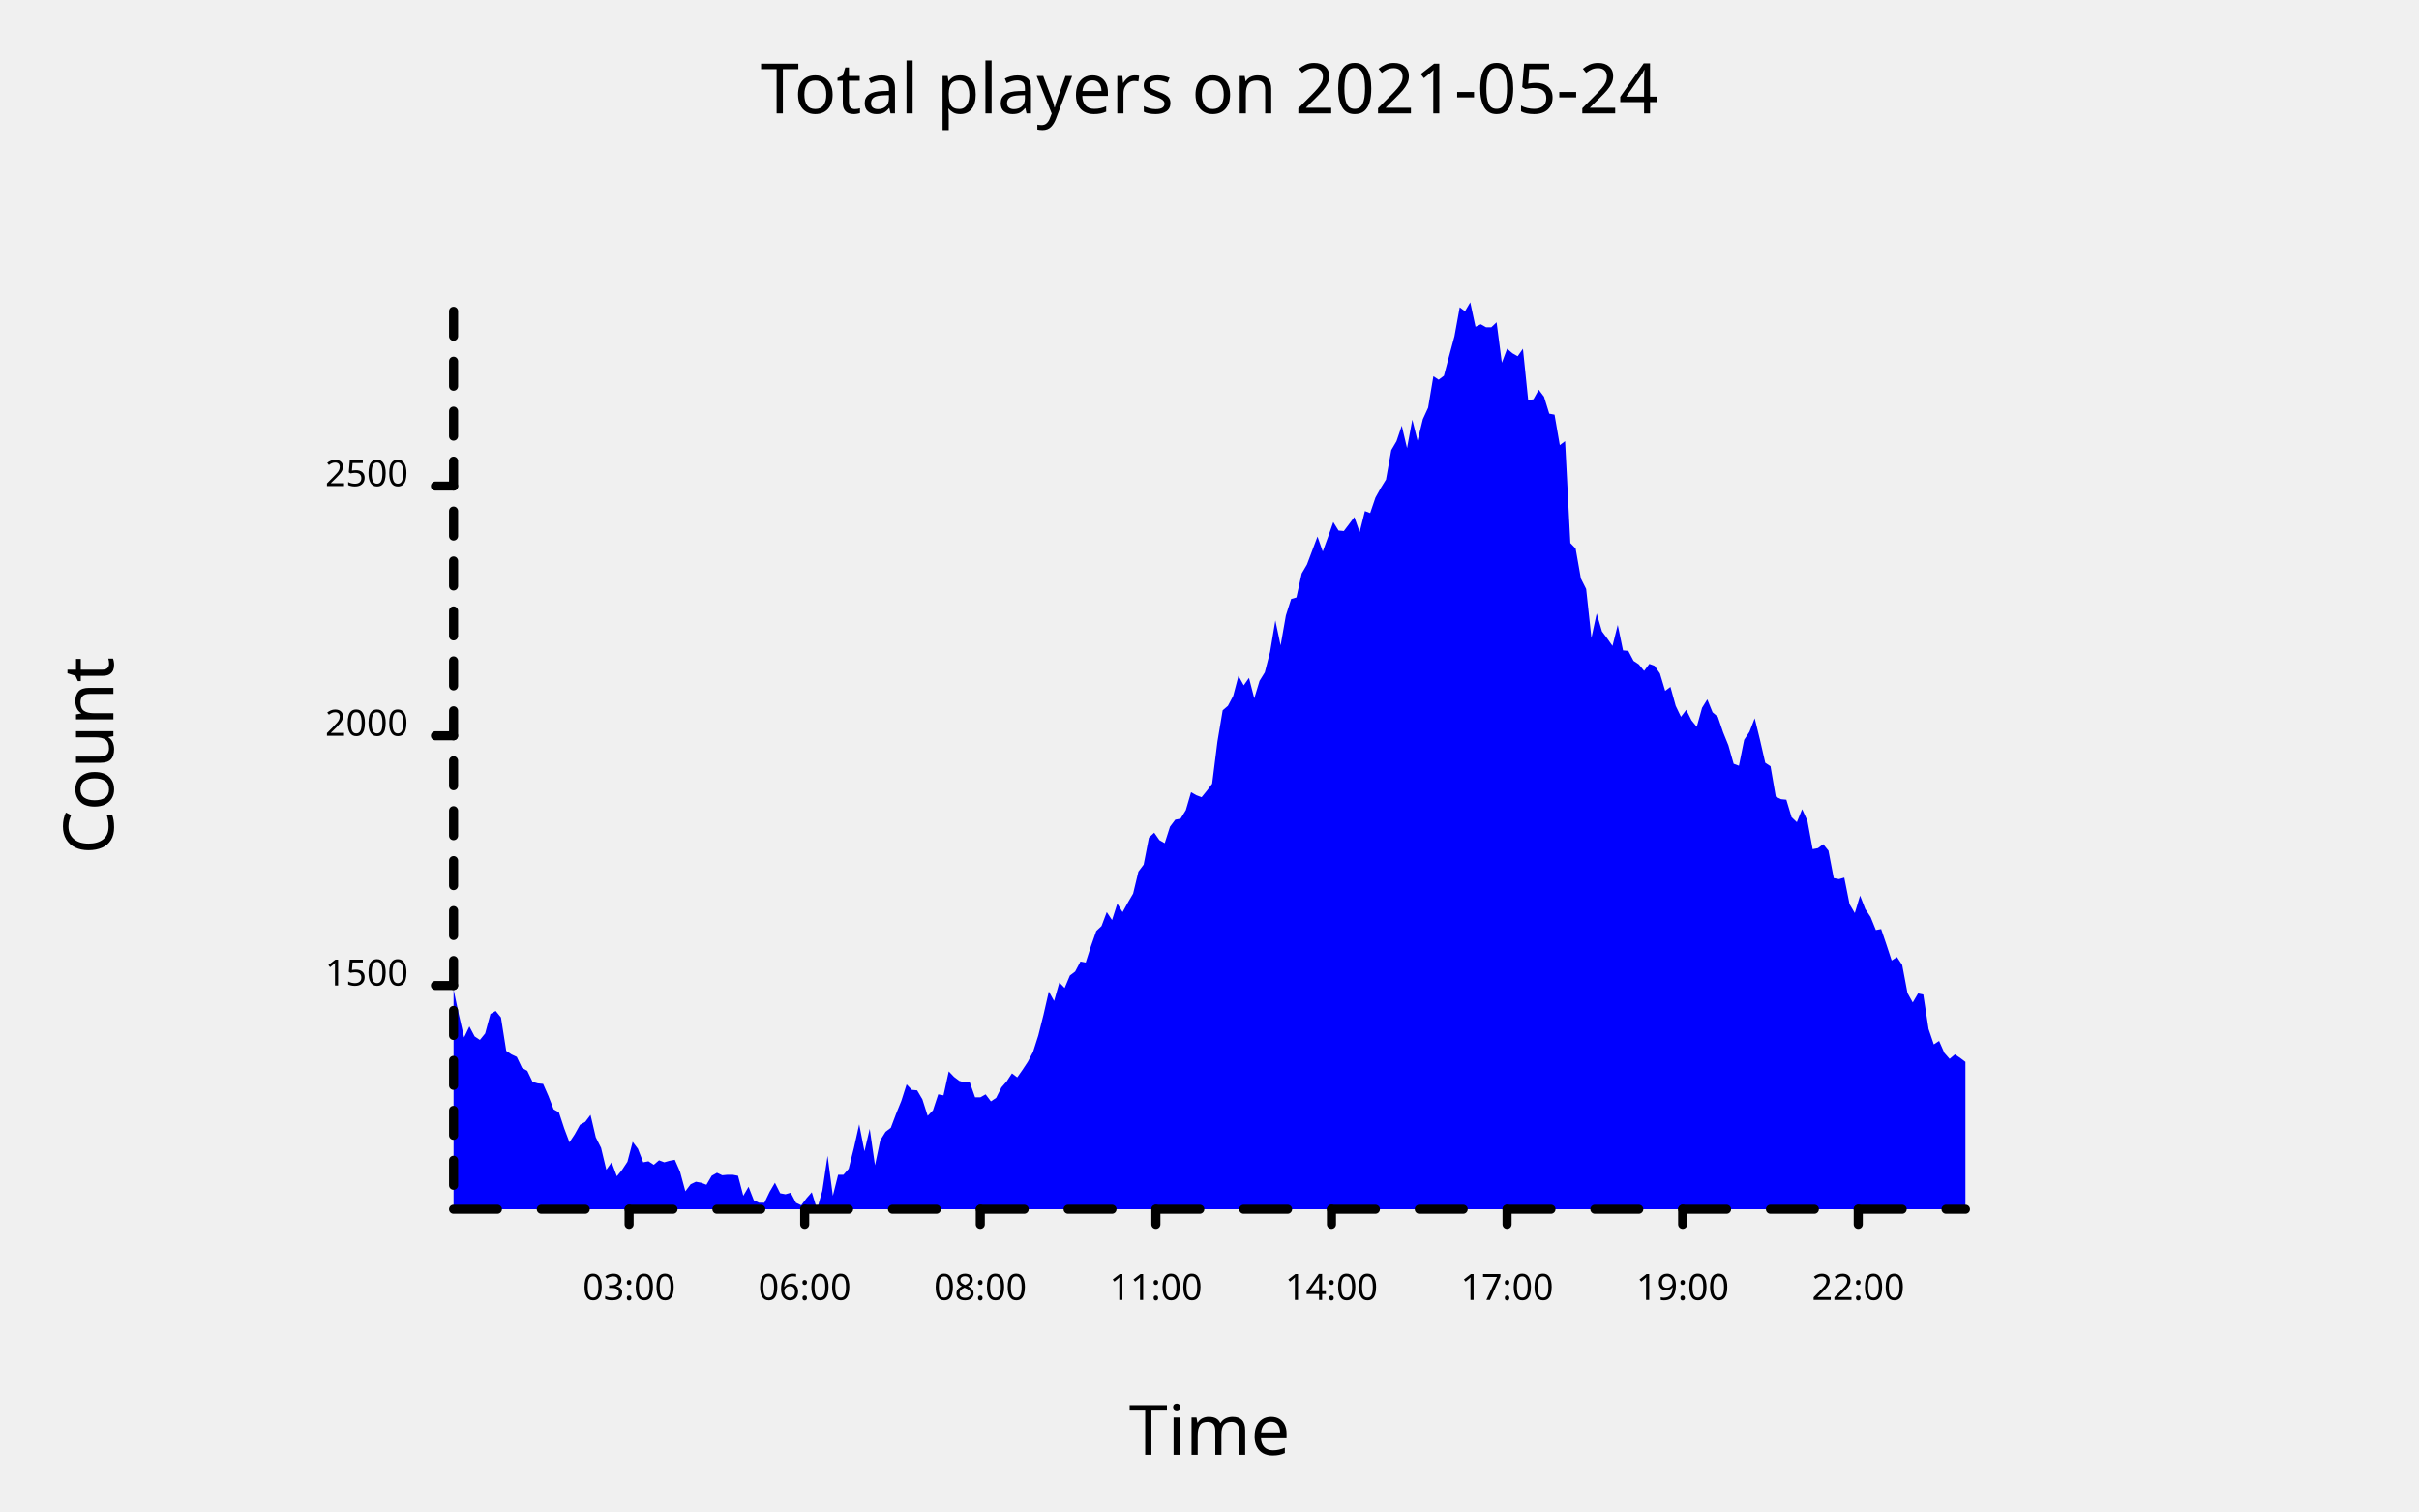
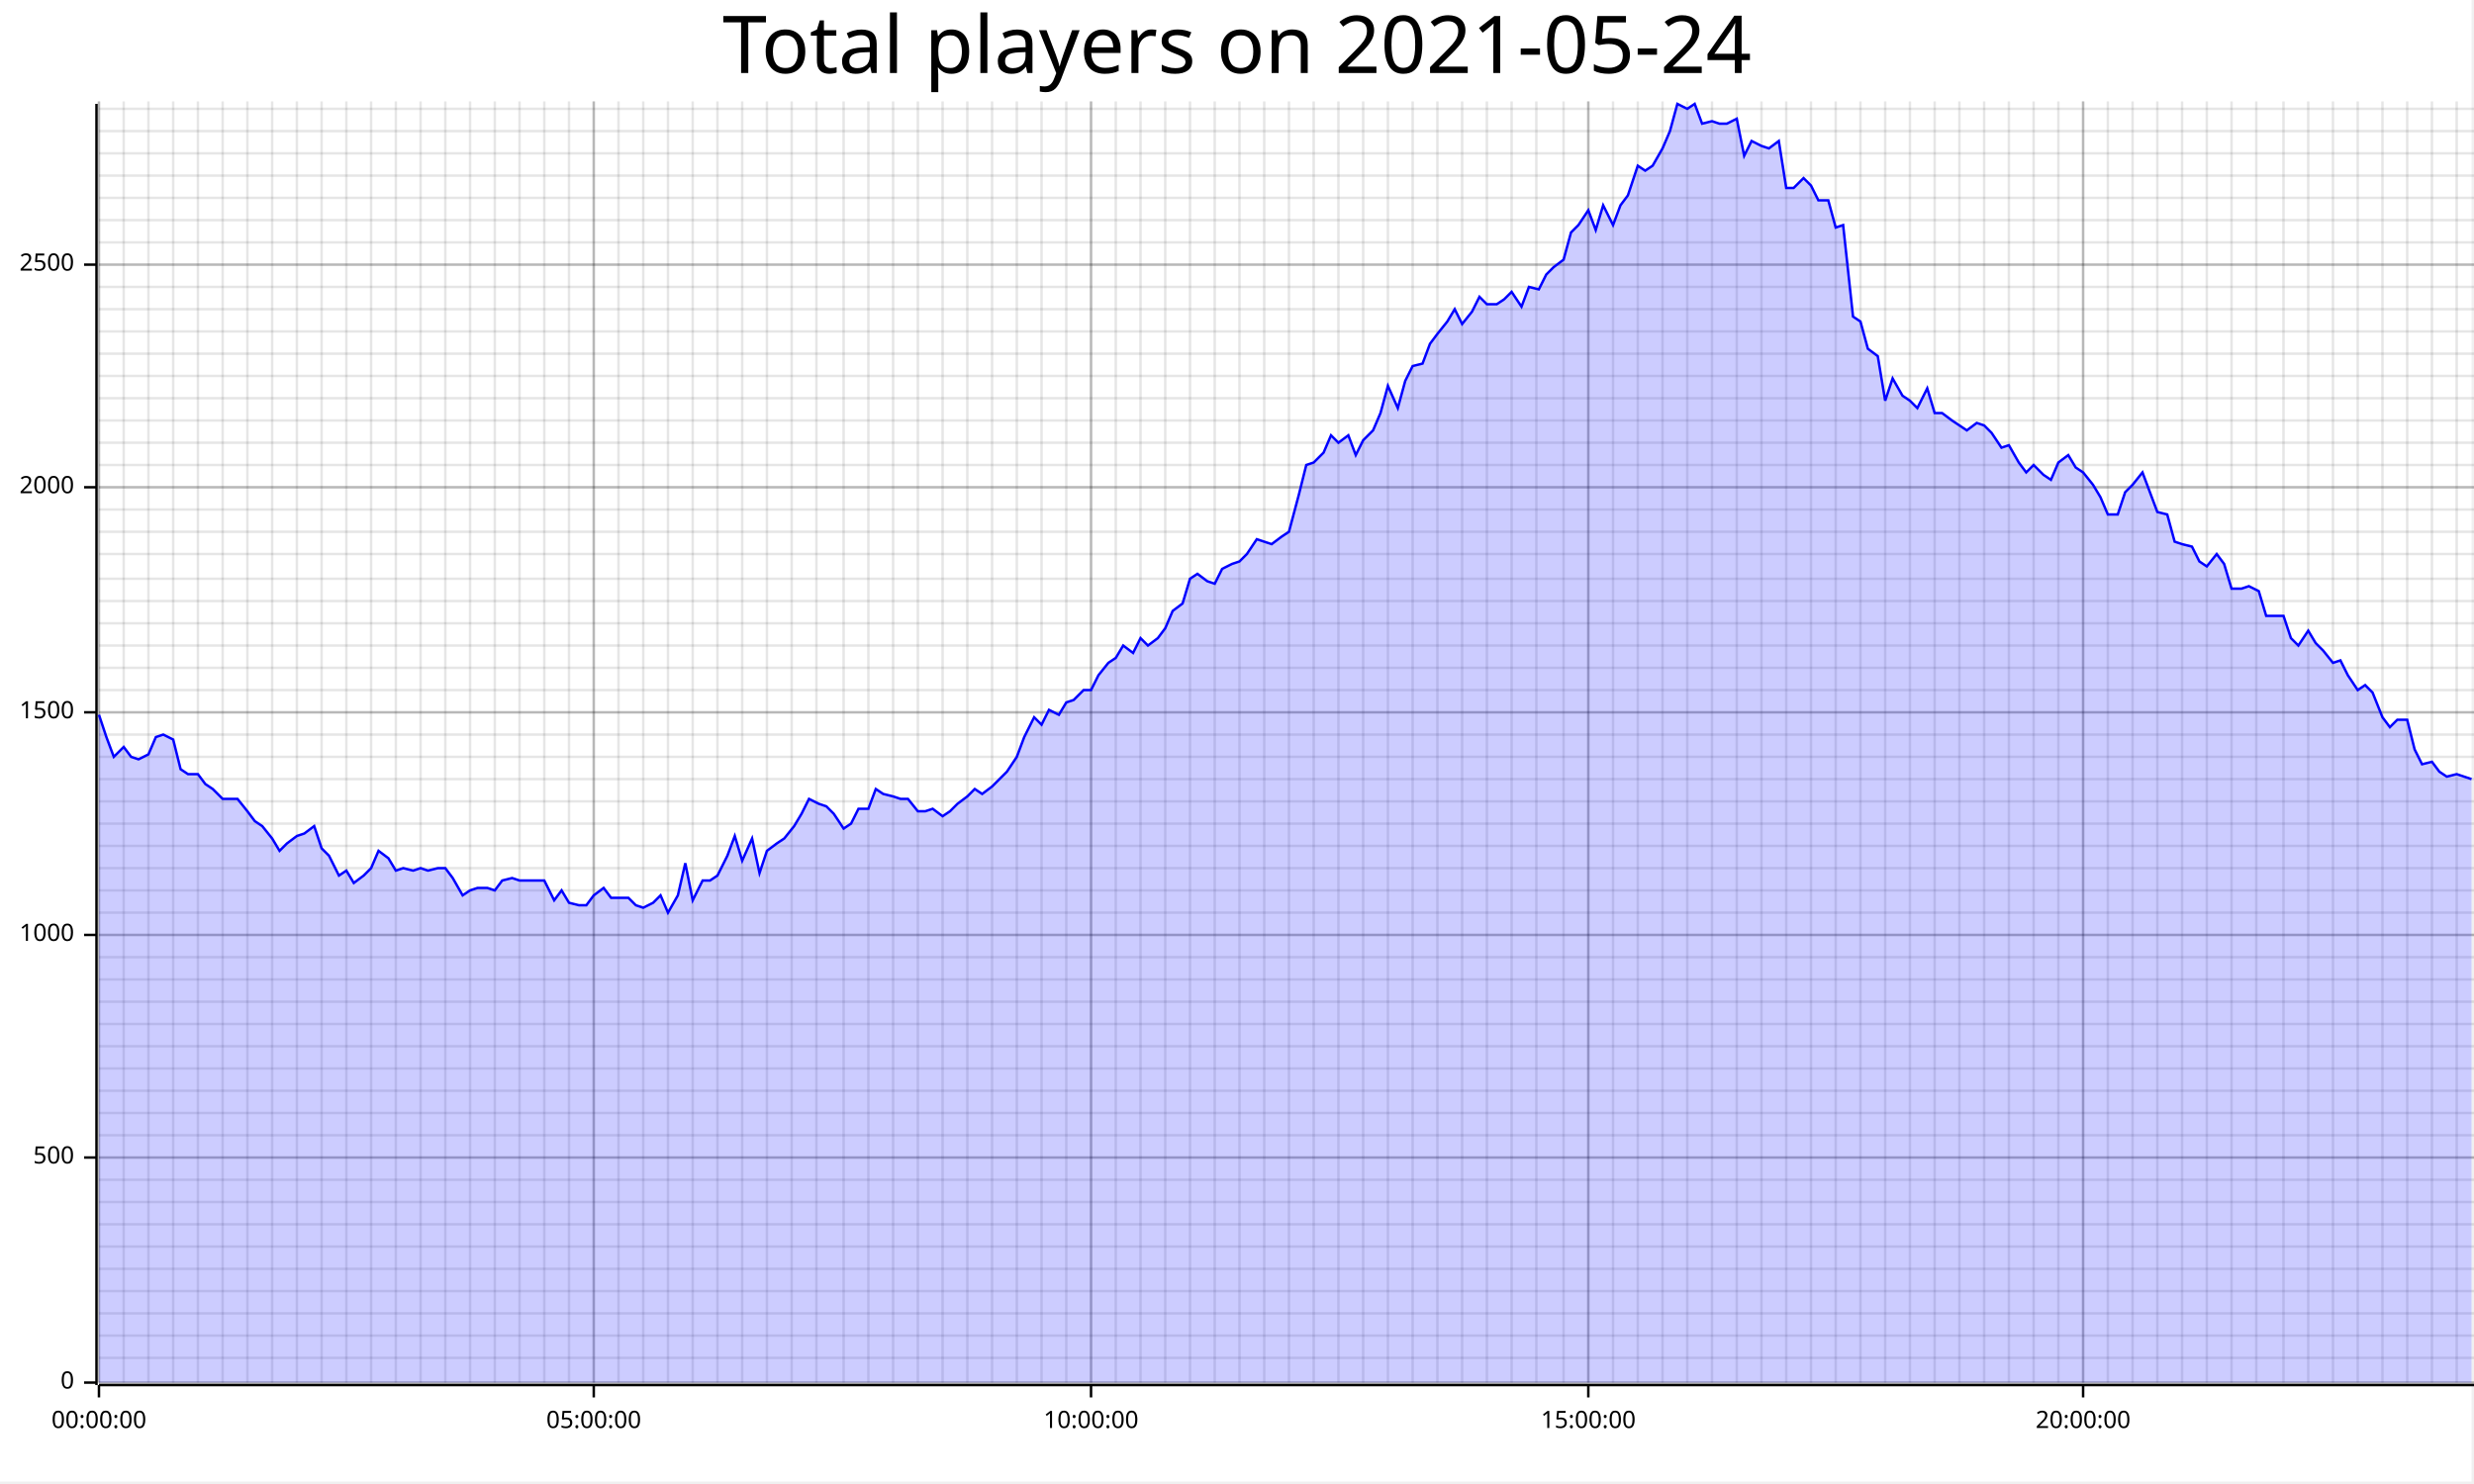
- <svg xmlns="http://www.w3.org/2000/svg" class="poloto" width="800" height="500" viewBox="0 0 800 500">
-   <style>.poloto { stroke-linecap:round; stroke-linejoin:round; font-family: 'Tahoma', sans-serif; background-color: AliceBlue;} .poloto_scatter{stroke-width:7} .poloto_line{stroke-width:2} .poloto_text{fill: black;} .poloto_axis_lines{stroke: black;stroke-width:3;fill:none;stroke-dasharray:none} .poloto0stroke{stroke:  blue;} .poloto1stroke{stroke:  red;} .poloto2stroke{stroke:  green;} .poloto3stroke{stroke:  gold;} .poloto4stroke{stroke:  aqua;} .poloto5stroke{stroke:  lime;} .poloto6stroke{stroke:  orange;} .poloto7stroke{stroke:  chocolate;} .poloto0fill{fill:blue;} .poloto1fill{fill:red;} .poloto2fill{fill:green;} .poloto3fill{fill:gold;} .poloto4fill{fill:aqua;} .poloto5fill{fill:lime;} .poloto6fill{fill:orange;} .poloto7fill{fill:chocolate;}</style>
-   <text class="poloto_text poloto_legend_text" alignment-baseline="middle" text-anchor="start" font-size="large" x="675" y="100" />
-   <path class="poloto_linefill poloto0fill" d=" M 150 400 L 150 327.313 L 151.742 335.573 L 153.484 343.172 L 155.226 339.537 L 156.969 342.841 L 158.711 343.998 L 160.453 341.85 L 162.195 335.407 L 163.937 334.416 L 165.679 336.564 L 167.422 347.632 L 169.164 348.789 L 170.906 349.615 L 172.648 353.249 L 174.39 354.24 L 176.132 357.874 L 177.875 358.37 L 179.617 358.535 L 181.359 362.5 L 183.101 366.96 L 184.843 367.952 L 186.585 373.238 L 188.328 377.863 L 190.07 375.22 L 191.812 372.081 L 193.554 371.09 L 195.296 368.778 L 197.038 376.211 L 198.78 379.681 L 200.523 386.949 L 202.265 384.471 L 204.007 389.097 L 205.749 386.949 L 207.491 384.306 L 209.233 377.698 L 210.976 380.011 L 212.718 384.471 L 214.46 384.141 L 216.202 385.297 L 217.944 383.811 L 219.686 384.471 L 221.429 383.976 L 223.171 383.645 L 224.913 387.61 L 226.655 394.053 L 228.397 391.74 L 230.139 390.914 L 231.882 391.244 L 233.624 391.905 L 235.366 388.932 L 237.108 387.941 L 238.85 388.767 L 240.592 388.601 L 242.334 388.601 L 244.077 388.932 L 245.819 395.54 L 247.561 392.566 L 249.303 397.026 L 251.045 397.852 L 252.787 397.852 L 254.53 394.218 L 256.272 391.244 L 258.014 394.714 L 259.756 395.044 L 261.498 394.548 L 263.24 397.852 L 264.983 398.678 L 266.725 396.366 L 268.467 394.383 L 270.209 400 L 271.951 393.888 L 273.693 382.324 L 275.436 395.54 L 277.178 388.601 L 278.92 388.601 L 280.662 386.619 L 282.404 379.681 L 284.146 371.916 L 285.889 380.837 L 287.631 373.403 L 289.373 385.463 L 291.115 377.203 L 292.857 374.394 L 294.599 373.073 L 296.341 368.447 L 298.084 364.152 L 299.826 358.7 L 301.568 360.518 L 303.31 360.683 L 305.052 363.656 L 306.794 369.108 L 308.537 367.291 L 310.279 362.004 L 312.021 362.335 L 313.763 354.405 L 315.505 356.222 L 317.247 357.544 L 318.99 358.04 L 320.732 358.04 L 322.474 362.996 L 324.216 362.996 L 325.958 362.004 L 327.7 364.317 L 329.443 363.161 L 331.185 359.692 L 332.927 357.709 L 334.669 355.066 L 336.411 356.388 L 338.153 353.91 L 339.895 351.267 L 341.638 347.963 L 343.38 342.511 L 345.122 335.573 L 346.864 327.974 L 348.606 331.112 L 350.348 325 L 352.091 326.817 L 353.833 322.687 L 355.575 321.366 L 357.317 318.062 L 359.059 318.392 L 360.801 312.941 L 362.544 307.985 L 364.286 306.333 L 366.028 301.707 L 367.77 304.35 L 369.512 298.899 L 371.254 301.707 L 372.997 298.568 L 374.739 295.595 L 376.481 288.326 L 378.223 286.013 L 379.965 277.093 L 381.707 275.441 L 383.449 277.919 L 385.192 278.91 L 386.934 273.458 L 388.676 271.145 L 390.418 270.815 L 392.16 268.007 L 393.902 262.059 L 395.645 263.051 L 397.387 263.711 L 399.129 261.564 L 400.871 259.251 L 402.613 245.374 L 404.355 234.967 L 406.098 233.48 L 407.84 230.176 L 409.582 223.568 L 411.324 226.707 L 413.066 224.229 L 414.808 231.002 L 416.551 225.22 L 418.293 222.412 L 420.035 215.639 L 421.777 205.231 L 423.519 213.491 L 425.261 203.579 L 427.003 198.128 L 428.746 197.632 L 430.488 189.703 L 432.23 186.729 L 433.972 182.104 L 435.714 177.478 L 437.456 182.434 L 439.199 177.643 L 440.941 172.687 L 442.683 175.496 L 444.425 175.661 L 446.167 173.348 L 447.909 171.035 L 449.652 175.991 L 451.394 169.053 L 453.136 169.714 L 454.878 164.593 L 456.62 161.454 L 458.362 158.645 L 460.105 148.899 L 461.847 145.925 L 463.589 140.804 L 465.331 148.238 L 467.073 138.822 L 468.815 145.76 L 470.557 138.656 L 472.3 134.857 L 474.042 124.449 L 475.784 125.606 L 477.526 124.284 L 479.268 117.676 L 481.01 111.233 L 482.753 101.652 L 484.495 102.974 L 486.237 100 L 487.979 108.095 L 489.721 107.269 L 491.463 108.26 L 493.206 108.26 L 494.948 106.608 L 496.69 119.989 L 498.432 115.363 L 500.174 116.85 L 501.916 117.841 L 503.659 115.363 L 505.401 132.379 L 507.143 132.048 L 508.885 128.91 L 510.627 131.222 L 512.369 136.839 L 514.111 137.17 L 515.854 147.247 L 517.596 145.925 L 519.338 179.626 L 521.08 181.443 L 522.822 191.355 L 524.564 194.824 L 526.307 211.013 L 528.049 202.919 L 529.791 208.866 L 531.533 211.178 L 533.275 213.656 L 535.017 206.718 L 536.76 215.143 L 538.502 215.308 L 540.244 218.612 L 541.986 219.769 L 543.728 221.916 L 545.47 219.604 L 547.213 220.264 L 548.955 222.742 L 550.697 228.524 L 552.439 227.203 L 554.181 233.48 L 555.923 237.115 L 557.666 234.802 L 559.408 238.271 L 561.15 240.419 L 562.892 234.141 L 564.634 231.333 L 566.376 235.628 L 568.118 237.115 L 569.861 242.236 L 571.603 246.531 L 573.345 252.643 L 575.087 253.304 L 576.829 244.714 L 578.571 242.07 L 580.314 237.61 L 582.056 244.714 L 583.798 252.313 L 585.54 253.469 L 587.282 263.546 L 589.024 264.372 L 590.767 264.537 L 592.509 270.319 L 594.251 271.971 L 595.993 267.676 L 597.735 271.476 L 599.477 280.892 L 601.22 280.562 L 602.962 279.24 L 604.704 281.388 L 606.446 290.474 L 608.188 290.804 L 609.93 290.308 L 611.672 299.064 L 613.415 302.037 L 615.157 296.256 L 616.899 300.716 L 618.641 303.359 L 620.383 307.654 L 622.125 307.324 L 623.868 312.445 L 625.61 317.731 L 627.352 316.575 L 629.094 319.218 L 630.836 328.469 L 632.578 331.608 L 634.321 328.634 L 636.063 328.965 L 637.805 340.363 L 639.547 345.485 L 641.289 344.328 L 643.031 348.293 L 644.774 350.275 L 646.516 348.789 L 648.258 349.945 L 650 351.267 L 650 400 Z" />
-   <text class="poloto_labels poloto_text poloto_title" alignment-baseline="start" text-anchor="middle" font-size="x-large" x="400" y="37.5">Total players on 2021-05-24</text>
-   <text class="poloto_labels poloto_text poloto_xname" alignment-baseline="start" text-anchor="middle" font-size="x-large" x="400" y="481.25">Time</text>
-   <text class="poloto_labels poloto_text poloto_yname" alignment-baseline="start" text-anchor="middle" font-size="x-large" transform="rotate(-90,37.5,250)" x="37.5" y="250">Count</text>
-   <line class="poloto_axis_lines" stroke="black" x1="208.049" x2="208.049" y1="400" y2="405" />
-   <text class="poloto_tick_labels poloto_text" alignment-baseline="start" text-anchor="middle" x="208.049" y="430"> 03:00</text>
-   <line class="poloto_axis_lines" stroke="black" x1="266.121" x2="266.121" y1="400" y2="405" />
-   <text class="poloto_tick_labels poloto_text" alignment-baseline="start" text-anchor="middle" x="266.121" y="430"> 06:00</text>
-   <line class="poloto_axis_lines" stroke="black" x1="324.193" x2="324.193" y1="400" y2="405" />
-   <text class="poloto_tick_labels poloto_text" alignment-baseline="start" text-anchor="middle" x="324.193" y="430"> 08:00</text>
-   <line class="poloto_axis_lines" stroke="black" x1="382.265" x2="382.265" y1="400" y2="405" />
-   <text class="poloto_tick_labels poloto_text" alignment-baseline="start" text-anchor="middle" x="382.265" y="430"> 11:00</text>
-   <line class="poloto_axis_lines" stroke="black" x1="440.337" x2="440.337" y1="400" y2="405" />
-   <text class="poloto_tick_labels poloto_text" alignment-baseline="start" text-anchor="middle" x="440.337" y="430"> 14:00</text>
-   <line class="poloto_axis_lines" stroke="black" x1="498.409" x2="498.409" y1="400" y2="405" />
-   <text class="poloto_tick_labels poloto_text" alignment-baseline="start" text-anchor="middle" x="498.409" y="430"> 17:00</text>
-   <line class="poloto_axis_lines" stroke="black" x1="556.481" x2="556.481" y1="400" y2="405" />
-   <text class="poloto_tick_labels poloto_text" alignment-baseline="start" text-anchor="middle" x="556.481" y="430"> 19:00</text>
-   <line class="poloto_axis_lines" stroke="black" x1="614.553" x2="614.553" y1="400" y2="405" />
-   <text class="poloto_tick_labels poloto_text" alignment-baseline="start" text-anchor="middle" x="614.553" y="430"> 22:00</text>
-   <line class="poloto_axis_lines" stroke="black" x1="150" x2="144" y1="325.991" y2="325.991" />
-   <text class="poloto_tick_labels poloto_text" alignment-baseline="middle" text-anchor="end" x="135" y="325.991"> 1500</text>
-   <line class="poloto_axis_lines" stroke="black" x1="150" x2="144" y1="243.392" y2="243.392" />
-   <text class="poloto_tick_labels poloto_text" alignment-baseline="middle" text-anchor="end" x="135" y="243.392"> 2000</text>
-   <line class="poloto_axis_lines" stroke="black" x1="150" x2="144" y1="160.793" y2="160.793" />
-   <text class="poloto_tick_labels poloto_text" alignment-baseline="middle" text-anchor="end" x="135" y="160.793"> 2500</text>
-   <path stroke="black" fill="none" class="poloto_axis_lines" style="stroke-dasharray:14.518;stroke-dashoffset:-58.049;" d=" M 150 400 L 650 400" />
-   <path stroke="black" fill="none" class="poloto_axis_lines" style="stroke-dasharray:8.26;stroke-dashoffset:-74.009;" d=" M 150 400 L 150 100" />
+ <svg xmlns="http://www.w3.org/2000/svg" width="1000" height="600" viewBox="0 0 1000 600">
+   <rect x="0" y="0" width="999" height="599" opacity="1" fill="#FFFFFF" stroke="none" />
+   <text x="500" y="5" dy="0.76em" text-anchor="middle" font-family="sans-serif" font-size="32.258" opacity="1" fill="#000000">
+ Total players on 2021-05-24
+ </text>
+   <line opacity="0.1" stroke="#000000" stroke-width="1" x1="40" y1="559" x2="40" y2="41" />
+   <line opacity="0.1" stroke="#000000" stroke-width="1" x1="50" y1="559" x2="50" y2="41" />
+   <line opacity="0.1" stroke="#000000" stroke-width="1" x1="60" y1="559" x2="60" y2="41" />
+   <line opacity="0.1" stroke="#000000" stroke-width="1" x1="70" y1="559" x2="70" y2="41" />
+   <line opacity="0.1" stroke="#000000" stroke-width="1" x1="80" y1="559" x2="80" y2="41" />
+   <line opacity="0.1" stroke="#000000" stroke-width="1" x1="90" y1="559" x2="90" y2="41" />
+   <line opacity="0.1" stroke="#000000" stroke-width="1" x1="100" y1="559" x2="100" y2="41" />
+   <line opacity="0.1" stroke="#000000" stroke-width="1" x1="110" y1="559" x2="110" y2="41" />
+   <line opacity="0.1" stroke="#000000" stroke-width="1" x1="120" y1="559" x2="120" y2="41" />
+   <line opacity="0.1" stroke="#000000" stroke-width="1" x1="130" y1="559" x2="130" y2="41" />
+   <line opacity="0.1" stroke="#000000" stroke-width="1" x1="140" y1="559" x2="140" y2="41" />
+   <line opacity="0.1" stroke="#000000" stroke-width="1" x1="150" y1="559" x2="150" y2="41" />
+   <line opacity="0.1" stroke="#000000" stroke-width="1" x1="160" y1="559" x2="160" y2="41" />
+   <line opacity="0.1" stroke="#000000" stroke-width="1" x1="170" y1="559" x2="170" y2="41" />
+   <line opacity="0.1" stroke="#000000" stroke-width="1" x1="180" y1="559" x2="180" y2="41" />
+   <line opacity="0.1" stroke="#000000" stroke-width="1" x1="190" y1="559" x2="190" y2="41" />
+   <line opacity="0.1" stroke="#000000" stroke-width="1" x1="200" y1="559" x2="200" y2="41" />
+   <line opacity="0.1" stroke="#000000" stroke-width="1" x1="210" y1="559" x2="210" y2="41" />
+   <line opacity="0.1" stroke="#000000" stroke-width="1" x1="220" y1="559" x2="220" y2="41" />
+   <line opacity="0.1" stroke="#000000" stroke-width="1" x1="230" y1="559" x2="230" y2="41" />
+   <line opacity="0.1" stroke="#000000" stroke-width="1" x1="240" y1="559" x2="240" y2="41" />
+   <line opacity="0.1" stroke="#000000" stroke-width="1" x1="250" y1="559" x2="250" y2="41" />
+   <line opacity="0.1" stroke="#000000" stroke-width="1" x1="260" y1="559" x2="260" y2="41" />
+   <line opacity="0.1" stroke="#000000" stroke-width="1" x1="270" y1="559" x2="270" y2="41" />
+   <line opacity="0.1" stroke="#000000" stroke-width="1" x1="280" y1="559" x2="280" y2="41" />
+   <line opacity="0.1" stroke="#000000" stroke-width="1" x1="290" y1="559" x2="290" y2="41" />
+   <line opacity="0.1" stroke="#000000" stroke-width="1" x1="300" y1="559" x2="300" y2="41" />
+   <line opacity="0.1" stroke="#000000" stroke-width="1" x1="310" y1="559" x2="310" y2="41" />
+   <line opacity="0.1" stroke="#000000" stroke-width="1" x1="320" y1="559" x2="320" y2="41" />
+   <line opacity="0.1" stroke="#000000" stroke-width="1" x1="330" y1="559" x2="330" y2="41" />
+   <line opacity="0.1" stroke="#000000" stroke-width="1" x1="341" y1="559" x2="341" y2="41" />
+   <line opacity="0.1" stroke="#000000" stroke-width="1" x1="351" y1="559" x2="351" y2="41" />
+   <line opacity="0.1" stroke="#000000" stroke-width="1" x1="361" y1="559" x2="361" y2="41" />
+   <line opacity="0.1" stroke="#000000" stroke-width="1" x1="371" y1="559" x2="371" y2="41" />
+   <line opacity="0.1" stroke="#000000" stroke-width="1" x1="381" y1="559" x2="381" y2="41" />
+   <line opacity="0.1" stroke="#000000" stroke-width="1" x1="391" y1="559" x2="391" y2="41" />
+   <line opacity="0.1" stroke="#000000" stroke-width="1" x1="401" y1="559" x2="401" y2="41" />
+   <line opacity="0.1" stroke="#000000" stroke-width="1" x1="411" y1="559" x2="411" y2="41" />
+   <line opacity="0.1" stroke="#000000" stroke-width="1" x1="421" y1="559" x2="421" y2="41" />
+   <line opacity="0.1" stroke="#000000" stroke-width="1" x1="431" y1="559" x2="431" y2="41" />
+   <line opacity="0.1" stroke="#000000" stroke-width="1" x1="441" y1="559" x2="441" y2="41" />
+   <line opacity="0.1" stroke="#000000" stroke-width="1" x1="451" y1="559" x2="451" y2="41" />
+   <line opacity="0.1" stroke="#000000" stroke-width="1" x1="461" y1="559" x2="461" y2="41" />
+   <line opacity="0.1" stroke="#000000" stroke-width="1" x1="471" y1="559" x2="471" y2="41" />
+   <line opacity="0.1" stroke="#000000" stroke-width="1" x1="481" y1="559" x2="481" y2="41" />
+   <line opacity="0.1" stroke="#000000" stroke-width="1" x1="491" y1="559" x2="491" y2="41" />
+   <line opacity="0.1" stroke="#000000" stroke-width="1" x1="501" y1="559" x2="501" y2="41" />
+   <line opacity="0.1" stroke="#000000" stroke-width="1" x1="511" y1="559" x2="511" y2="41" />
+   <line opacity="0.1" stroke="#000000" stroke-width="1" x1="521" y1="559" x2="521" y2="41" />
+   <line opacity="0.1" stroke="#000000" stroke-width="1" x1="531" y1="559" x2="531" y2="41" />
+   <line opacity="0.1" stroke="#000000" stroke-width="1" x1="541" y1="559" x2="541" y2="41" />
+   <line opacity="0.1" stroke="#000000" stroke-width="1" x1="551" y1="559" x2="551" y2="41" />
+   <line opacity="0.1" stroke="#000000" stroke-width="1" x1="561" y1="559" x2="561" y2="41" />
+   <line opacity="0.1" stroke="#000000" stroke-width="1" x1="571" y1="559" x2="571" y2="41" />
+   <line opacity="0.1" stroke="#000000" stroke-width="1" x1="581" y1="559" x2="581" y2="41" />
+   <line opacity="0.1" stroke="#000000" stroke-width="1" x1="591" y1="559" x2="591" y2="41" />
+   <line opacity="0.1" stroke="#000000" stroke-width="1" x1="601" y1="559" x2="601" y2="41" />
+   <line opacity="0.1" stroke="#000000" stroke-width="1" x1="611" y1="559" x2="611" y2="41" />
+   <line opacity="0.1" stroke="#000000" stroke-width="1" x1="621" y1="559" x2="621" y2="41" />
+   <line opacity="0.1" stroke="#000000" stroke-width="1" x1="632" y1="559" x2="632" y2="41" />
+   <line opacity="0.1" stroke="#000000" stroke-width="1" x1="642" y1="559" x2="642" y2="41" />
+   <line opacity="0.1" stroke="#000000" stroke-width="1" x1="652" y1="559" x2="652" y2="41" />
+   <line opacity="0.1" stroke="#000000" stroke-width="1" x1="662" y1="559" x2="662" y2="41" />
+   <line opacity="0.1" stroke="#000000" stroke-width="1" x1="672" y1="559" x2="672" y2="41" />
+   <line opacity="0.1" stroke="#000000" stroke-width="1" x1="682" y1="559" x2="682" y2="41" />
+   <line opacity="0.1" stroke="#000000" stroke-width="1" x1="692" y1="559" x2="692" y2="41" />
+   <line opacity="0.1" stroke="#000000" stroke-width="1" x1="702" y1="559" x2="702" y2="41" />
+   <line opacity="0.1" stroke="#000000" stroke-width="1" x1="712" y1="559" x2="712" y2="41" />
+   <line opacity="0.1" stroke="#000000" stroke-width="1" x1="722" y1="559" x2="722" y2="41" />
+   <line opacity="0.1" stroke="#000000" stroke-width="1" x1="732" y1="559" x2="732" y2="41" />
+   <line opacity="0.1" stroke="#000000" stroke-width="1" x1="742" y1="559" x2="742" y2="41" />
+   <line opacity="0.1" stroke="#000000" stroke-width="1" x1="752" y1="559" x2="752" y2="41" />
+   <line opacity="0.1" stroke="#000000" stroke-width="1" x1="762" y1="559" x2="762" y2="41" />
+   <line opacity="0.1" stroke="#000000" stroke-width="1" x1="772" y1="559" x2="772" y2="41" />
+   <line opacity="0.1" stroke="#000000" stroke-width="1" x1="782" y1="559" x2="782" y2="41" />
+   <line opacity="0.1" stroke="#000000" stroke-width="1" x1="792" y1="559" x2="792" y2="41" />
+   <line opacity="0.1" stroke="#000000" stroke-width="1" x1="802" y1="559" x2="802" y2="41" />
+   <line opacity="0.1" stroke="#000000" stroke-width="1" x1="812" y1="559" x2="812" y2="41" />
+   <line opacity="0.1" stroke="#000000" stroke-width="1" x1="822" y1="559" x2="822" y2="41" />
+   <line opacity="0.1" stroke="#000000" stroke-width="1" x1="832" y1="559" x2="832" y2="41" />
+   <line opacity="0.1" stroke="#000000" stroke-width="1" x1="842" y1="559" x2="842" y2="41" />
+   <line opacity="0.1" stroke="#000000" stroke-width="1" x1="852" y1="559" x2="852" y2="41" />
+   <line opacity="0.1" stroke="#000000" stroke-width="1" x1="862" y1="559" x2="862" y2="41" />
+   <line opacity="0.1" stroke="#000000" stroke-width="1" x1="872" y1="559" x2="872" y2="41" />
+   <line opacity="0.1" stroke="#000000" stroke-width="1" x1="882" y1="559" x2="882" y2="41" />
+   <line opacity="0.1" stroke="#000000" stroke-width="1" x1="892" y1="559" x2="892" y2="41" />
+   <line opacity="0.1" stroke="#000000" stroke-width="1" x1="902" y1="559" x2="902" y2="41" />
+   <line opacity="0.1" stroke="#000000" stroke-width="1" x1="912" y1="559" x2="912" y2="41" />
+   <line opacity="0.1" stroke="#000000" stroke-width="1" x1="923" y1="559" x2="923" y2="41" />
+   <line opacity="0.1" stroke="#000000" stroke-width="1" x1="933" y1="559" x2="933" y2="41" />
+   <line opacity="0.1" stroke="#000000" stroke-width="1" x1="943" y1="559" x2="943" y2="41" />
+   <line opacity="0.1" stroke="#000000" stroke-width="1" x1="953" y1="559" x2="953" y2="41" />
+   <line opacity="0.1" stroke="#000000" stroke-width="1" x1="963" y1="559" x2="963" y2="41" />
+   <line opacity="0.1" stroke="#000000" stroke-width="1" x1="973" y1="559" x2="973" y2="41" />
+   <line opacity="0.1" stroke="#000000" stroke-width="1" x1="983" y1="559" x2="983" y2="41" />
+   <line opacity="0.1" stroke="#000000" stroke-width="1" x1="993" y1="559" x2="993" y2="41" />
+   <line opacity="0.1" stroke="#000000" stroke-width="1" x1="40" y1="559" x2="1000" y2="559" />
+   <line opacity="0.1" stroke="#000000" stroke-width="1" x1="40" y1="549" x2="1000" y2="549" />
+   <line opacity="0.1" stroke="#000000" stroke-width="1" x1="40" y1="540" x2="1000" y2="540" />
+   <line opacity="0.1" stroke="#000000" stroke-width="1" x1="40" y1="531" x2="1000" y2="531" />
+   <line opacity="0.1" stroke="#000000" stroke-width="1" x1="40" y1="522" x2="1000" y2="522" />
+   <line opacity="0.1" stroke="#000000" stroke-width="1" x1="40" y1="513" x2="1000" y2="513" />
+   <line opacity="0.1" stroke="#000000" stroke-width="1" x1="40" y1="504" x2="1000" y2="504" />
+   <line opacity="0.1" stroke="#000000" stroke-width="1" x1="40" y1="495" x2="1000" y2="495" />
+   <line opacity="0.1" stroke="#000000" stroke-width="1" x1="40" y1="486" x2="1000" y2="486" />
+   <line opacity="0.1" stroke="#000000" stroke-width="1" x1="40" y1="477" x2="1000" y2="477" />
+   <line opacity="0.1" stroke="#000000" stroke-width="1" x1="40" y1="468" x2="1000" y2="468" />
+   <line opacity="0.1" stroke="#000000" stroke-width="1" x1="40" y1="459" x2="1000" y2="459" />
+   <line opacity="0.1" stroke="#000000" stroke-width="1" x1="40" y1="450" x2="1000" y2="450" />
+   <line opacity="0.1" stroke="#000000" stroke-width="1" x1="40" y1="441" x2="1000" y2="441" />
+   <line opacity="0.1" stroke="#000000" stroke-width="1" x1="40" y1="432" x2="1000" y2="432" />
+   <line opacity="0.1" stroke="#000000" stroke-width="1" x1="40" y1="423" x2="1000" y2="423" />
+   <line opacity="0.1" stroke="#000000" stroke-width="1" x1="40" y1="414" x2="1000" y2="414" />
+   <line opacity="0.1" stroke="#000000" stroke-width="1" x1="40" y1="405" x2="1000" y2="405" />
+   <line opacity="0.1" stroke="#000000" stroke-width="1" x1="40" y1="396" x2="1000" y2="396" />
+   <line opacity="0.1" stroke="#000000" stroke-width="1" x1="40" y1="387" x2="1000" y2="387" />
+   <line opacity="0.1" stroke="#000000" stroke-width="1" x1="40" y1="378" x2="1000" y2="378" />
+   <line opacity="0.1" stroke="#000000" stroke-width="1" x1="40" y1="369" x2="1000" y2="369" />
+   <line opacity="0.1" stroke="#000000" stroke-width="1" x1="40" y1="360" x2="1000" y2="360" />
+   <line opacity="0.1" stroke="#000000" stroke-width="1" x1="40" y1="351" x2="1000" y2="351" />
+   <line opacity="0.1" stroke="#000000" stroke-width="1" x1="40" y1="342" x2="1000" y2="342" />
+   <line opacity="0.1" stroke="#000000" stroke-width="1" x1="40" y1="333" x2="1000" y2="333" />
+   <line opacity="0.1" stroke="#000000" stroke-width="1" x1="40" y1="324" x2="1000" y2="324" />
+   <line opacity="0.1" stroke="#000000" stroke-width="1" x1="40" y1="315" x2="1000" y2="315" />
+   <line opacity="0.1" stroke="#000000" stroke-width="1" x1="40" y1="306" x2="1000" y2="306" />
+   <line opacity="0.1" stroke="#000000" stroke-width="1" x1="40" y1="297" x2="1000" y2="297" />
+   <line opacity="0.1" stroke="#000000" stroke-width="1" x1="40" y1="288" x2="1000" y2="288" />
+   <line opacity="0.1" stroke="#000000" stroke-width="1" x1="40" y1="279" x2="1000" y2="279" />
+   <line opacity="0.1" stroke="#000000" stroke-width="1" x1="40" y1="270" x2="1000" y2="270" />
+   <line opacity="0.1" stroke="#000000" stroke-width="1" x1="40" y1="261" x2="1000" y2="261" />
+   <line opacity="0.1" stroke="#000000" stroke-width="1" x1="40" y1="252" x2="1000" y2="252" />
+   <line opacity="0.1" stroke="#000000" stroke-width="1" x1="40" y1="243" x2="1000" y2="243" />
+   <line opacity="0.1" stroke="#000000" stroke-width="1" x1="40" y1="234" x2="1000" y2="234" />
+   <line opacity="0.1" stroke="#000000" stroke-width="1" x1="40" y1="224" x2="1000" y2="224" />
+   <line opacity="0.1" stroke="#000000" stroke-width="1" x1="40" y1="215" x2="1000" y2="215" />
+   <line opacity="0.1" stroke="#000000" stroke-width="1" x1="40" y1="206" x2="1000" y2="206" />
+   <line opacity="0.1" stroke="#000000" stroke-width="1" x1="40" y1="197" x2="1000" y2="197" />
+   <line opacity="0.1" stroke="#000000" stroke-width="1" x1="40" y1="188" x2="1000" y2="188" />
+   <line opacity="0.1" stroke="#000000" stroke-width="1" x1="40" y1="179" x2="1000" y2="179" />
+   <line opacity="0.1" stroke="#000000" stroke-width="1" x1="40" y1="170" x2="1000" y2="170" />
+   <line opacity="0.1" stroke="#000000" stroke-width="1" x1="40" y1="161" x2="1000" y2="161" />
+   <line opacity="0.1" stroke="#000000" stroke-width="1" x1="40" y1="152" x2="1000" y2="152" />
+   <line opacity="0.1" stroke="#000000" stroke-width="1" x1="40" y1="143" x2="1000" y2="143" />
+   <line opacity="0.1" stroke="#000000" stroke-width="1" x1="40" y1="134" x2="1000" y2="134" />
+   <line opacity="0.1" stroke="#000000" stroke-width="1" x1="40" y1="125" x2="1000" y2="125" />
+   <line opacity="0.1" stroke="#000000" stroke-width="1" x1="40" y1="116" x2="1000" y2="116" />
+   <line opacity="0.1" stroke="#000000" stroke-width="1" x1="40" y1="107" x2="1000" y2="107" />
+   <line opacity="0.1" stroke="#000000" stroke-width="1" x1="40" y1="98" x2="1000" y2="98" />
+   <line opacity="0.1" stroke="#000000" stroke-width="1" x1="40" y1="89" x2="1000" y2="89" />
+   <line opacity="0.1" stroke="#000000" stroke-width="1" x1="40" y1="80" x2="1000" y2="80" />
+   <line opacity="0.1" stroke="#000000" stroke-width="1" x1="40" y1="71" x2="1000" y2="71" />
+   <line opacity="0.1" stroke="#000000" stroke-width="1" x1="40" y1="62" x2="1000" y2="62" />
+   <line opacity="0.1" stroke="#000000" stroke-width="1" x1="40" y1="53" x2="1000" y2="53" />
+   <line opacity="0.1" stroke="#000000" stroke-width="1" x1="40" y1="44" x2="1000" y2="44" />
+   <line opacity="0.2" stroke="#000000" stroke-width="1" x1="40" y1="559" x2="40" y2="41" />
+   <line opacity="0.2" stroke="#000000" stroke-width="1" x1="240" y1="559" x2="240" y2="41" />
+   <line opacity="0.2" stroke="#000000" stroke-width="1" x1="441" y1="559" x2="441" y2="41" />
+   <line opacity="0.2" stroke="#000000" stroke-width="1" x1="642" y1="559" x2="642" y2="41" />
+   <line opacity="0.2" stroke="#000000" stroke-width="1" x1="842" y1="559" x2="842" y2="41" />
+   <line opacity="0.2" stroke="#000000" stroke-width="1" x1="40" y1="559" x2="1000" y2="559" />
+   <line opacity="0.2" stroke="#000000" stroke-width="1" x1="40" y1="468" x2="1000" y2="468" />
+   <line opacity="0.2" stroke="#000000" stroke-width="1" x1="40" y1="378" x2="1000" y2="378" />
+   <line opacity="0.2" stroke="#000000" stroke-width="1" x1="40" y1="288" x2="1000" y2="288" />
+   <line opacity="0.2" stroke="#000000" stroke-width="1" x1="40" y1="197" x2="1000" y2="197" />
+   <line opacity="0.2" stroke="#000000" stroke-width="1" x1="40" y1="107" x2="1000" y2="107" />
+   <polyline fill="none" opacity="1" stroke="#000000" stroke-width="1" points="39,42 39,560 " />
+   <text x="30" y="559" dy="0.5ex" text-anchor="end" font-family="sans-serif" font-size="9.677" opacity="1" fill="#000000">
+ 0
+ </text>
+   <polyline fill="none" opacity="1" stroke="#000000" stroke-width="1" points="34,559 39,559 " />
+   <text x="30" y="468" dy="0.5ex" text-anchor="end" font-family="sans-serif" font-size="9.677" opacity="1" fill="#000000">
+ 500
+ </text>
+   <polyline fill="none" opacity="1" stroke="#000000" stroke-width="1" points="34,468 39,468 " />
+   <text x="30" y="378" dy="0.5ex" text-anchor="end" font-family="sans-serif" font-size="9.677" opacity="1" fill="#000000">
+ 1000
+ </text>
+   <polyline fill="none" opacity="1" stroke="#000000" stroke-width="1" points="34,378 39,378 " />
+   <text x="30" y="288" dy="0.5ex" text-anchor="end" font-family="sans-serif" font-size="9.677" opacity="1" fill="#000000">
+ 1500
+ </text>
+   <polyline fill="none" opacity="1" stroke="#000000" stroke-width="1" points="34,288 39,288 " />
+   <text x="30" y="197" dy="0.5ex" text-anchor="end" font-family="sans-serif" font-size="9.677" opacity="1" fill="#000000">
+ 2000
+ </text>
+   <polyline fill="none" opacity="1" stroke="#000000" stroke-width="1" points="34,197 39,197 " />
+   <text x="30" y="107" dy="0.5ex" text-anchor="end" font-family="sans-serif" font-size="9.677" opacity="1" fill="#000000">
+ 2500
+ </text>
+   <polyline fill="none" opacity="1" stroke="#000000" stroke-width="1" points="34,107 39,107 " />
+   <polyline fill="none" opacity="1" stroke="#000000" stroke-width="1" points="40,560 1000,560 " />
+   <text x="40" y="570" dy="0.76em" text-anchor="middle" font-family="sans-serif" font-size="9.677" opacity="1" fill="#000000">
+ 00:00:00
+ </text>
+   <polyline fill="none" opacity="1" stroke="#000000" stroke-width="1" points="40,560 40,565 " />
+   <text x="240" y="570" dy="0.76em" text-anchor="middle" font-family="sans-serif" font-size="9.677" opacity="1" fill="#000000">
+ 05:00:00
+ </text>
+   <polyline fill="none" opacity="1" stroke="#000000" stroke-width="1" points="240,560 240,565 " />
+   <text x="441" y="570" dy="0.76em" text-anchor="middle" font-family="sans-serif" font-size="9.677" opacity="1" fill="#000000">
+ 10:00:00
+ </text>
+   <polyline fill="none" opacity="1" stroke="#000000" stroke-width="1" points="441,560 441,565 " />
+   <text x="642" y="570" dy="0.76em" text-anchor="middle" font-family="sans-serif" font-size="9.677" opacity="1" fill="#000000">
+ 15:00:00
+ </text>
+   <polyline fill="none" opacity="1" stroke="#000000" stroke-width="1" points="642,560 642,565 " />
+   <text x="842" y="570" dy="0.76em" text-anchor="middle" font-family="sans-serif" font-size="9.677" opacity="1" fill="#000000">
+ 20:00:00
+ </text>
+   <polyline fill="none" opacity="1" stroke="#000000" stroke-width="1" points="842,560 842,565 " />
+   <polygon opacity="0.2" fill="#0000FF" points="40,289 43,298 46,306 50,302 53,306 56,307 60,305 63,298 66,297 70,299 73,311 76,313 80,313 83,317 86,319 90,323 93,323 96,323 100,328 103,332 106,334 110,339 113,344 116,341 120,338 123,337 127,334 130,343 133,346 137,354 140,352 143,357 147,354 150,351 153,344 157,347 160,352 163,351 167,352 170,351 173,352 177,351 180,351 183,355 187,362 190,360 193,359 197,359 200,360 203,356 207,355 210,356 213,356 217,356 220,356 224,364 227,360 230,365 234,366 237,366 240,362 244,359 247,363 250,363 254,363 257,366 260,367 264,365 267,362 270,369 274,362 277,349 280,364 284,356 287,356 290,354 294,346 297,338 300,348 304,339 307,353 310,344 314,341 317,339 321,334 324,329 327,323 331,325 334,326 337,329 341,335 344,333 347,327 351,327 354,319 357,321 361,322 364,323 367,323 371,328 374,328 377,327 381,330 384,328 387,325 391,322 394,319 397,321 401,318 404,315 407,312 411,306 414,298 418,290 421,293 424,287 428,289 431,284 434,283 438,279 441,279 444,273 448,268 451,266 454,261 458,264 461,258 464,261 468,258 471,254 474,247 478,244 481,234 484,232 488,235 491,236 494,230 498,228 501,227 504,224 508,218 511,219 514,220 518,217 521,215 525,200 528,188 531,187 535,183 538,176 541,179 545,176 548,184 551,178 555,174 558,167 561,156 565,165 568,154 571,148 575,147 578,139 581,135 585,130 588,125 591,131 595,126 598,120 601,123 605,123 608,121 611,118 615,124 618,116 622,117 625,111 628,108 632,105 635,94 638,91 642,85 645,93 648,83 652,91 655,83 658,79 662,67 665,69 668,67 672,60 675,53 678,42 682,44 685,42 688,50 692,49 695,50 698,50 702,48 705,63 708,57 712,59 715,60 719,57 722,76 725,76 729,72 732,75 735,81 739,81 742,92 745,91 749,128 752,130 755,141 759,144 762,162 765,153 769,160 772,162 775,165 779,157 782,167 785,167 789,170 792,172 795,174 799,171 802,172 805,175 809,181 812,180 816,187 819,191 822,188 826,192 829,194 832,187 836,184 839,189 842,191 846,196 849,201 852,208 856,208 859,199 862,196 866,191 869,199 872,207 876,208 879,219 882,220 886,221 889,227 892,229 896,224 899,228 902,238 906,238 909,237 913,239 916,249 919,249 923,249 926,258 929,261 933,255 936,260 939,263 943,268 946,267 949,273 953,279 956,277 959,280 963,290 966,294 969,291 973,291 976,303 979,309 983,308 986,312 989,314 993,313 996,314 999,315 999,559 40,559 " />
+   <polyline fill="none" opacity="1" stroke="#0000FF" stroke-width="1" points="40,289 43,298 46,306 50,302 53,306 56,307 60,305 63,298 66,297 70,299 73,311 76,313 80,313 83,317 86,319 90,323 93,323 96,323 100,328 103,332 106,334 110,339 113,344 116,341 120,338 123,337 127,334 130,343 133,346 137,354 140,352 143,357 147,354 150,351 153,344 157,347 160,352 163,351 167,352 170,351 173,352 177,351 180,351 183,355 187,362 190,360 193,359 197,359 200,360 203,356 207,355 210,356 213,356 217,356 220,356 224,364 227,360 230,365 234,366 237,366 240,362 244,359 247,363 250,363 254,363 257,366 260,367 264,365 267,362 270,369 274,362 277,349 280,364 284,356 287,356 290,354 294,346 297,338 300,348 304,339 307,353 310,344 314,341 317,339 321,334 324,329 327,323 331,325 334,326 337,329 341,335 344,333 347,327 351,327 354,319 357,321 361,322 364,323 367,323 371,328 374,328 377,327 381,330 384,328 387,325 391,322 394,319 397,321 401,318 404,315 407,312 411,306 414,298 418,290 421,293 424,287 428,289 431,284 434,283 438,279 441,279 444,273 448,268 451,266 454,261 458,264 461,258 464,261 468,258 471,254 474,247 478,244 481,234 484,232 488,235 491,236 494,230 498,228 501,227 504,224 508,218 511,219 514,220 518,217 521,215 525,200 528,188 531,187 535,183 538,176 541,179 545,176 548,184 551,178 555,174 558,167 561,156 565,165 568,154 571,148 575,147 578,139 581,135 585,130 588,125 591,131 595,126 598,120 601,123 605,123 608,121 611,118 615,124 618,116 622,117 625,111 628,108 632,105 635,94 638,91 642,85 645,93 648,83 652,91 655,83 658,79 662,67 665,69 668,67 672,60 675,53 678,42 682,44 685,42 688,50 692,49 695,50 698,50 702,48 705,63 708,57 712,59 715,60 719,57 722,76 725,76 729,72 732,75 735,81 739,81 742,92 745,91 749,128 752,130 755,141 759,144 762,162 765,153 769,160 772,162 775,165 779,157 782,167 785,167 789,170 792,172 795,174 799,171 802,172 805,175 809,181 812,180 816,187 819,191 822,188 826,192 829,194 832,187 836,184 839,189 842,191 846,196 849,201 852,208 856,208 859,199 862,196 866,191 869,199 872,207 876,208 879,219 882,220 886,221 889,227 892,229 896,224 899,228 902,238 906,238 909,237 913,239 916,249 919,249 923,249 926,258 929,261 933,255 936,260 939,263 943,268 946,267 949,273 953,279 956,277 959,280 963,290 966,294 969,291 973,291 976,303 979,309 983,308 986,312 989,314 993,313 996,314 999,315 " />
</svg>
